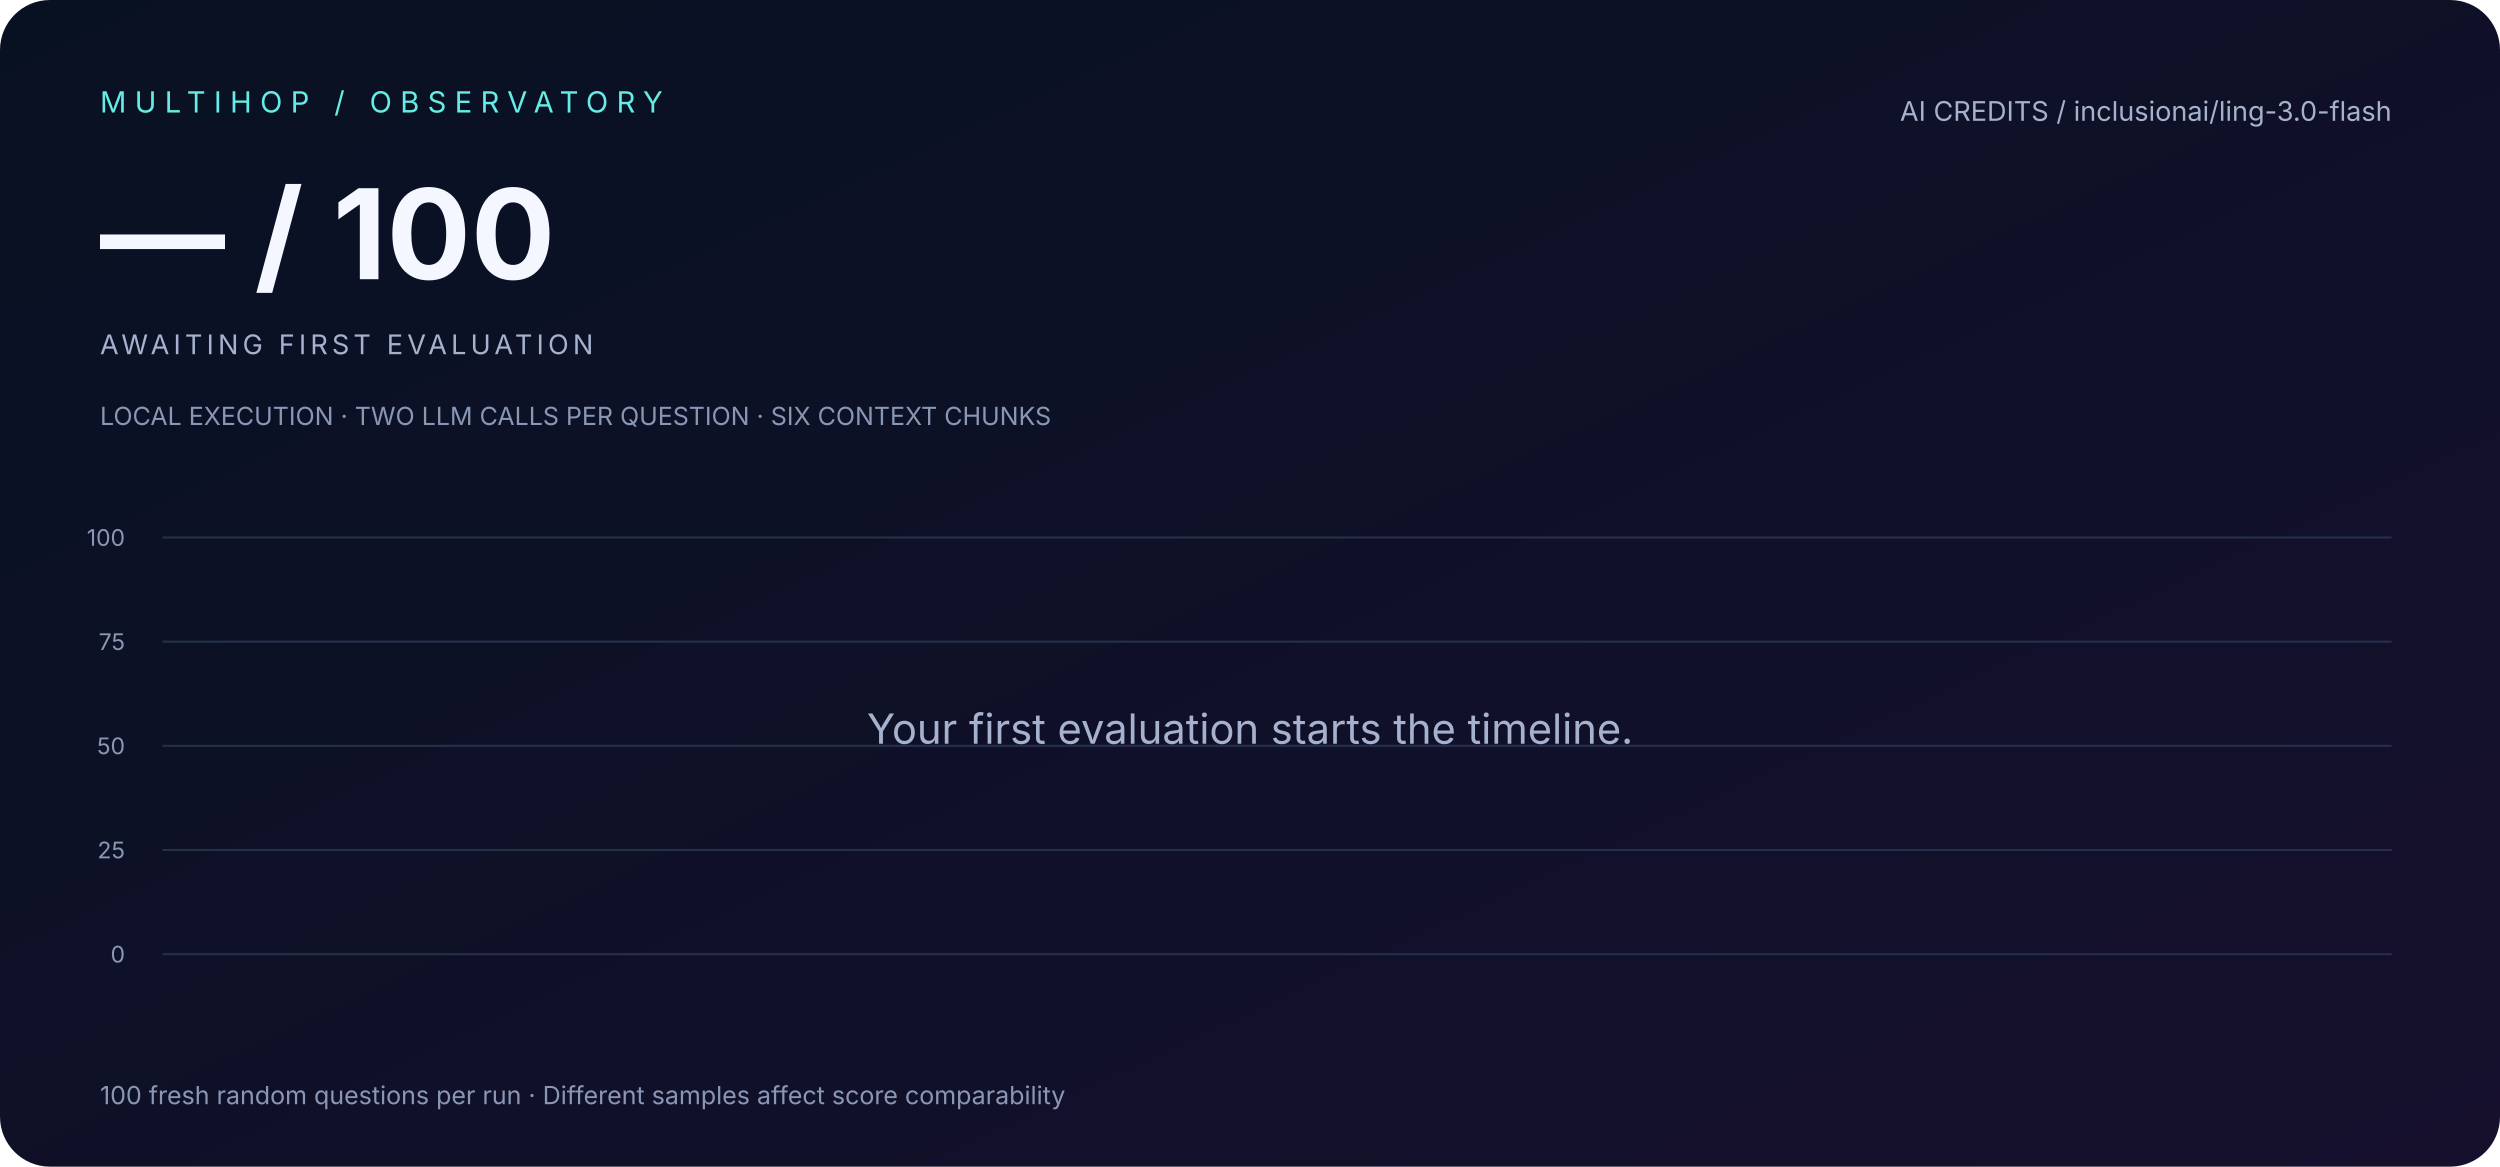
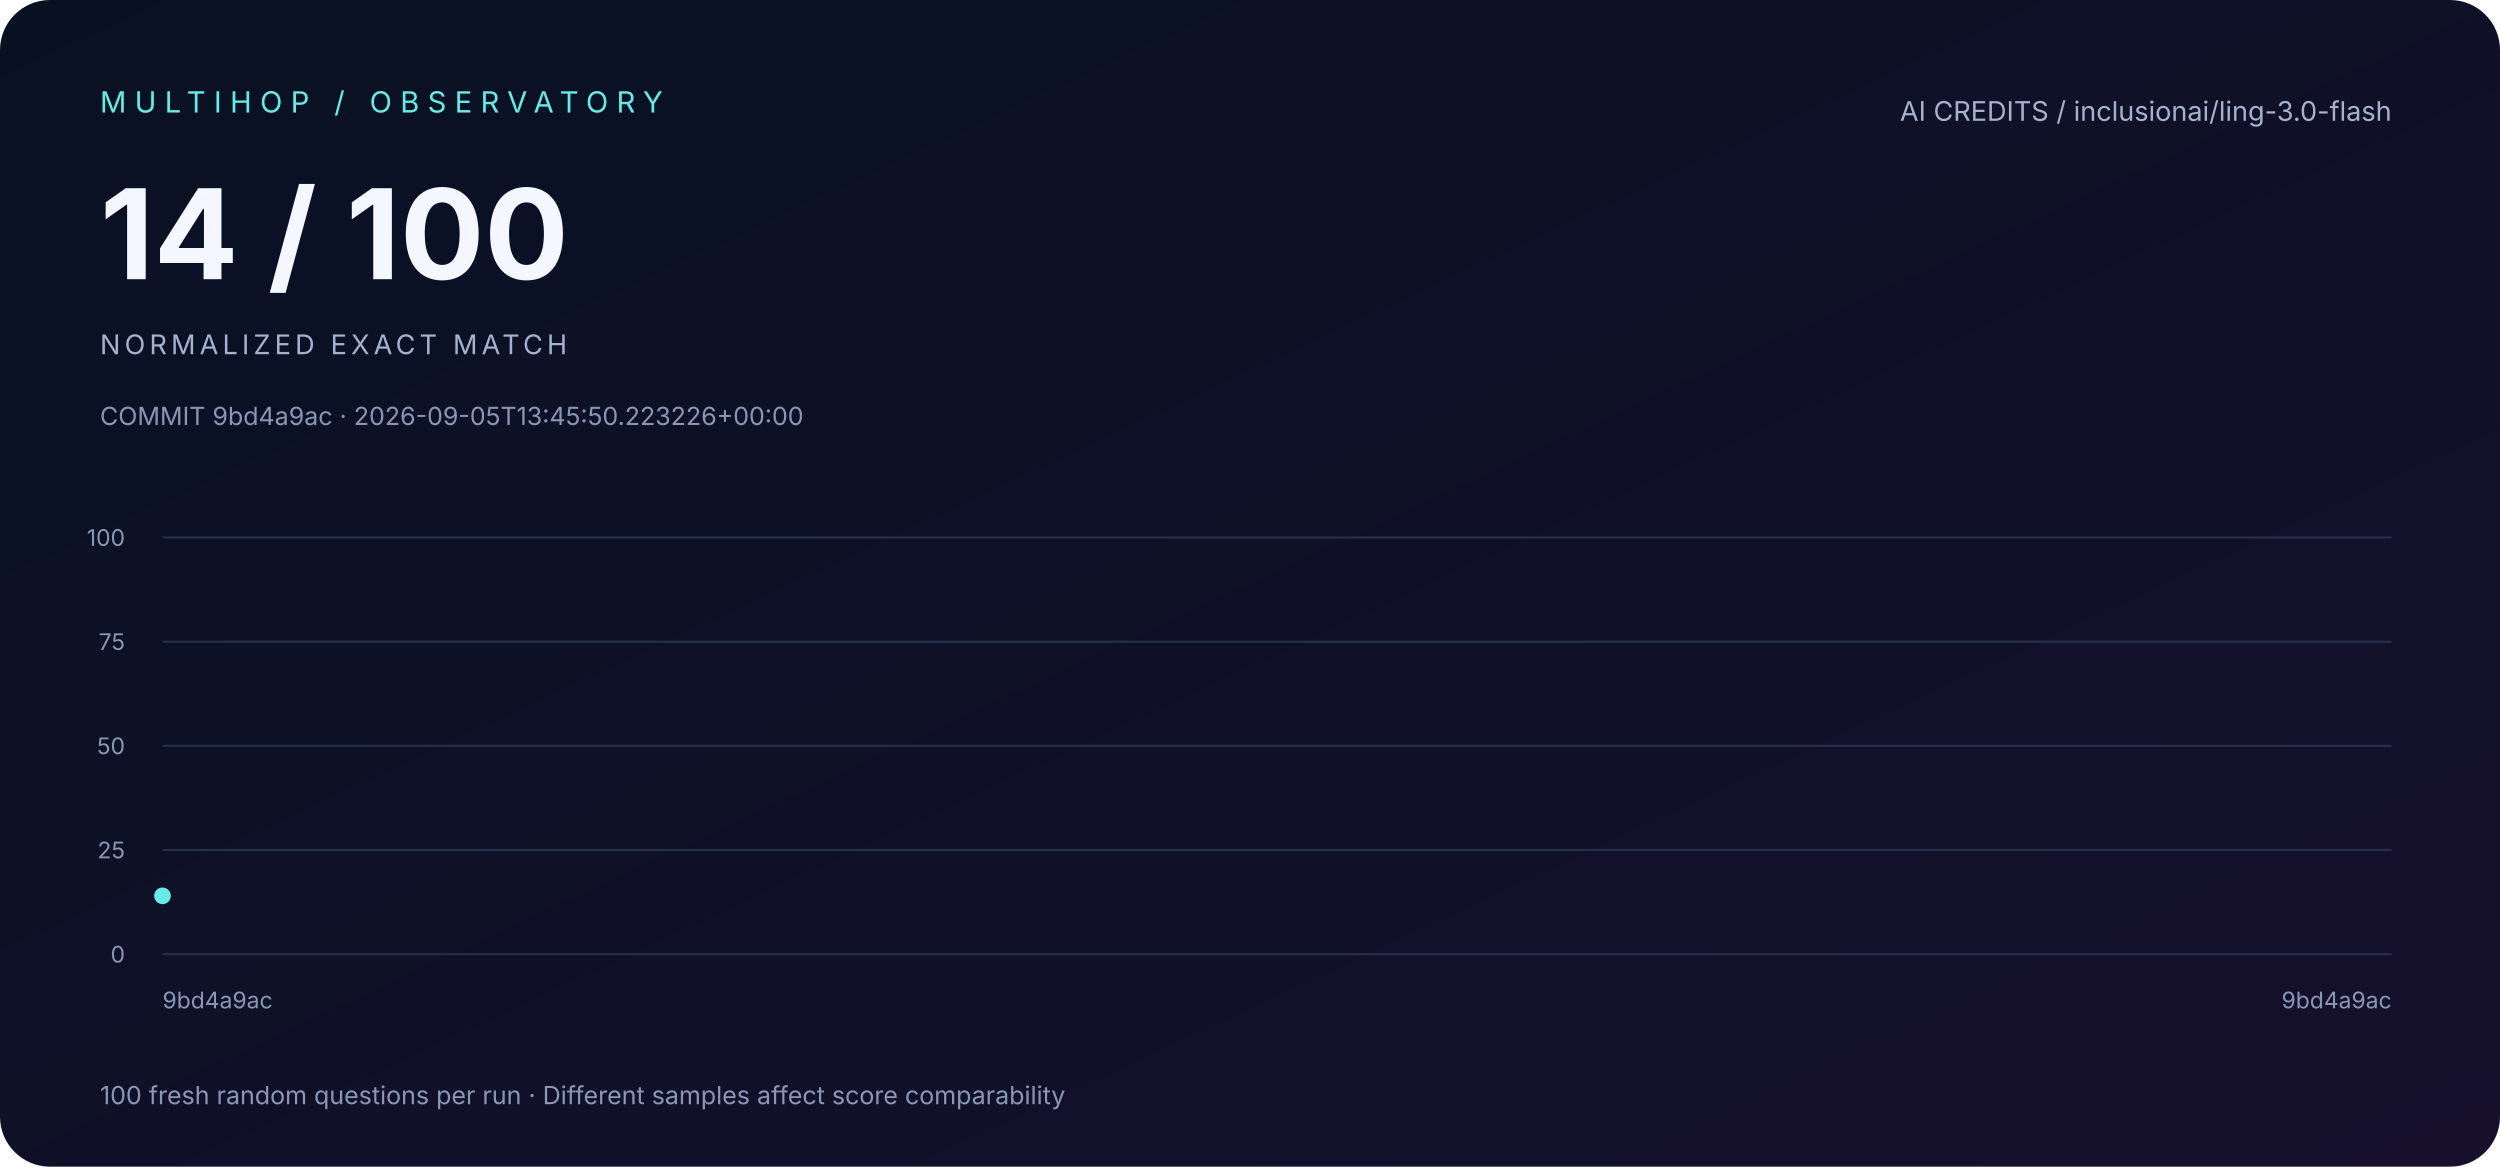
<svg xmlns="http://www.w3.org/2000/svg" width="1200" height="560" viewBox="0 0 1200 560" role="img" aria-labelledby="title desc">
  <defs>
    <linearGradient id="bg" x2="1" y2="1">
      <stop stop-color="#081122" />
      <stop offset="1" stop-color="#16102d" />
    </linearGradient>
    <linearGradient id="line">
      <stop stop-color="#39e7e0" />
      <stop offset="1" stop-color="#a78bfa" />
    </linearGradient>
  </defs>
  <rect width="1200" height="560" rx="24" fill="url(#bg)" />
  <g font-family="Inter,Arial,sans-serif">
    <text x="48" y="54" fill="#65ece6" font-size="14" letter-spacing="4">MULTIHOP / OBSERVATORY</text>
-     <text x="48" y="134" fill="#f4f7ff" font-size="60" font-weight="700">— / 100</text>
-     <text x="48" y="170" fill="#a6b2cd" font-size="13" letter-spacing="2">AWAITING FIRST EVALUATION</text>
+     <text x="48" y="134" fill="#f4f7ff" font-size="60" font-weight="700">14 / 100</text>
+     <text x="48" y="170" fill="#a6b2cd" font-size="13" letter-spacing="2">NORMALIZED EXACT MATCH</text>
    <text x="1148" y="58" fill="#a6b2cd" font-size="13" text-anchor="end">AI CREDITS / inclusionai/ling-3.0-flash</text>
-     <text x="48" y="204" fill="#8997b5" font-size="12">LOCAL EXECUTION · TWO LLM CALLS PER QUESTION · SIX CONTEXT CHUNKS</text>
+     <text x="48" y="204" fill="#8997b5" font-size="12">COMMIT 9bd4a9ac · 2026-09-05T13:45:50.223226+00:00</text>
    <line x1="78" y1="458" x2="1148" y2="458" stroke="#25304a" />
    <text x="60" y="462" text-anchor="end" font-size="11" fill="#8997b5">0</text>
    <line x1="78" y1="408" x2="1148" y2="408" stroke="#25304a" />
    <text x="60" y="412" text-anchor="end" font-size="11" fill="#8997b5">25</text>
    <line x1="78" y1="358" x2="1148" y2="358" stroke="#25304a" />
    <text x="60" y="362" text-anchor="end" font-size="11" fill="#8997b5">50</text>
    <line x1="78" y1="308" x2="1148" y2="308" stroke="#25304a" />
    <text x="60" y="312" text-anchor="end" font-size="11" fill="#8997b5">75</text>
    <line x1="78" y1="258" x2="1148" y2="258" stroke="#25304a" />
    <text x="60" y="262" text-anchor="end" font-size="11" fill="#8997b5">100</text>
-     <text x="600" y="357" text-anchor="middle" fill="#a6b2cd" font-size="20">Your first evaluation starts the timeline.</text>
+     <polyline points="78.0,430.0" fill="none" stroke="url(#line)" stroke-width="3" />
+     <circle cx="78.0" cy="430" r="4" fill="#65ece6" />
+     <text x="78" y="484" fill="#8997b5" font-size="11">9bd4a9ac</text>
+     <text x="1148" y="484" text-anchor="end" fill="#8997b5" font-size="11">9bd4a9ac</text>
    <text x="48" y="530" fill="#8997b5" font-size="12">100 fresh random questions per run · Different samples affect score comparability</text>
  </g>
</svg>
